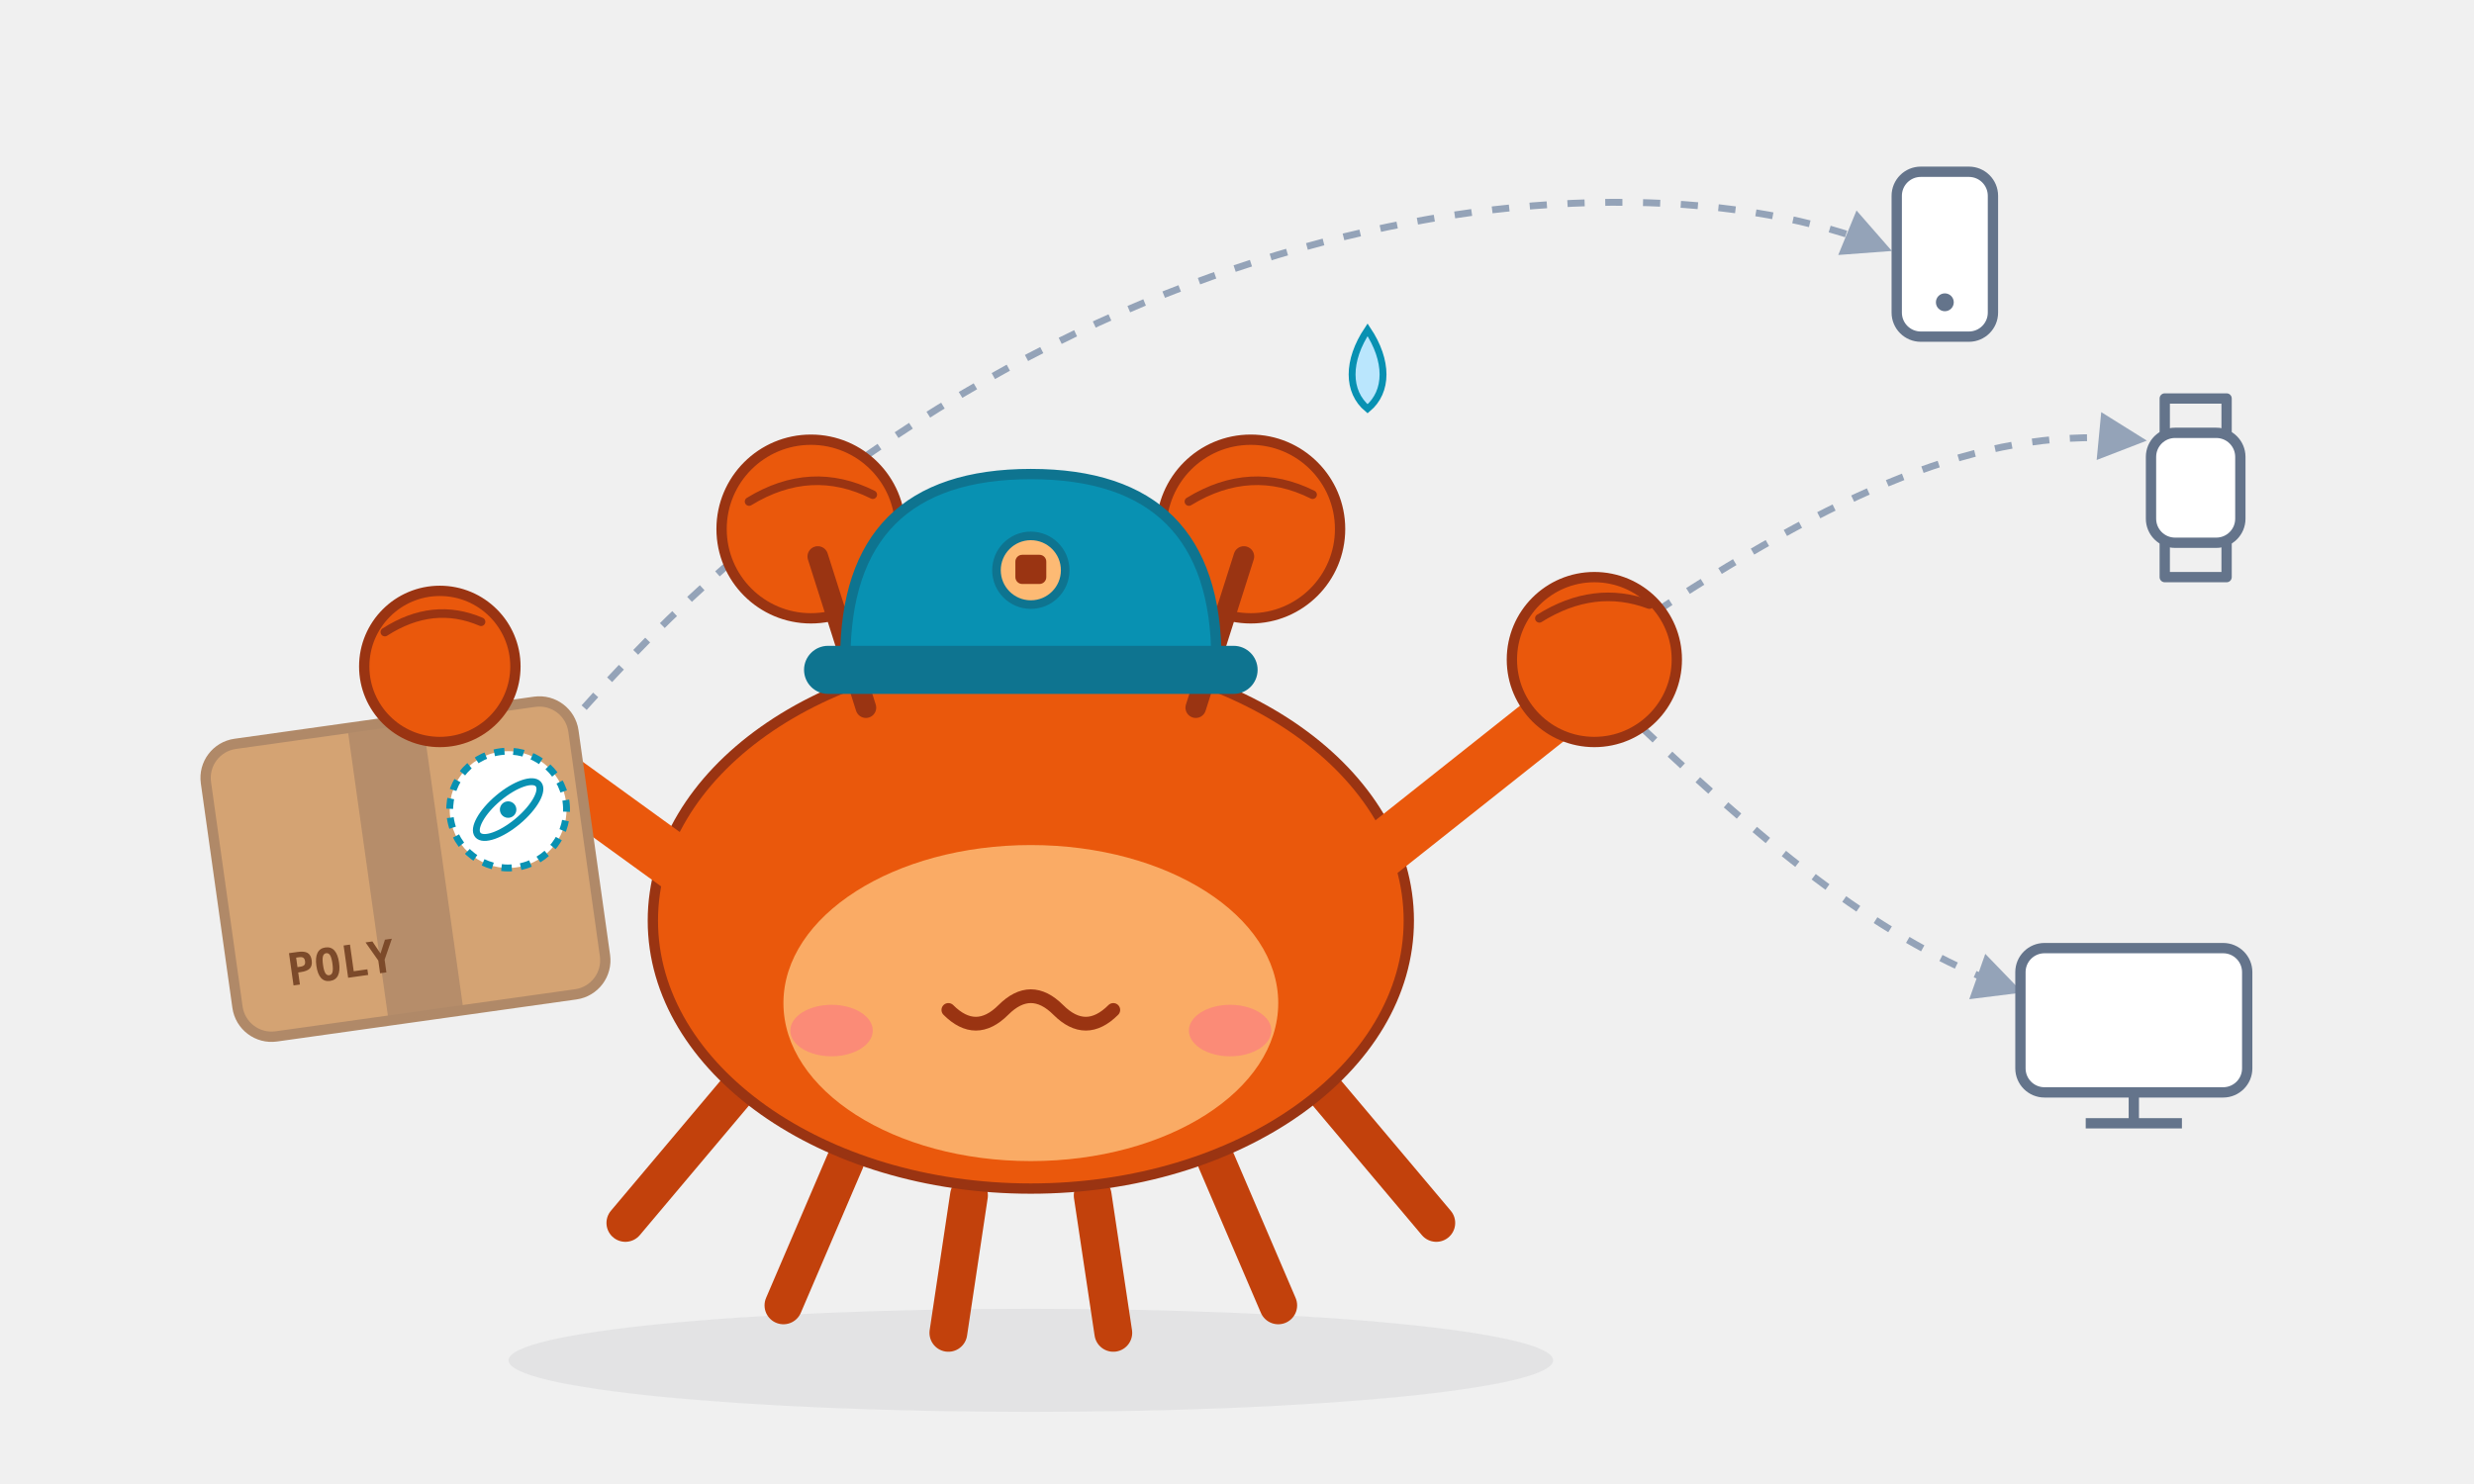
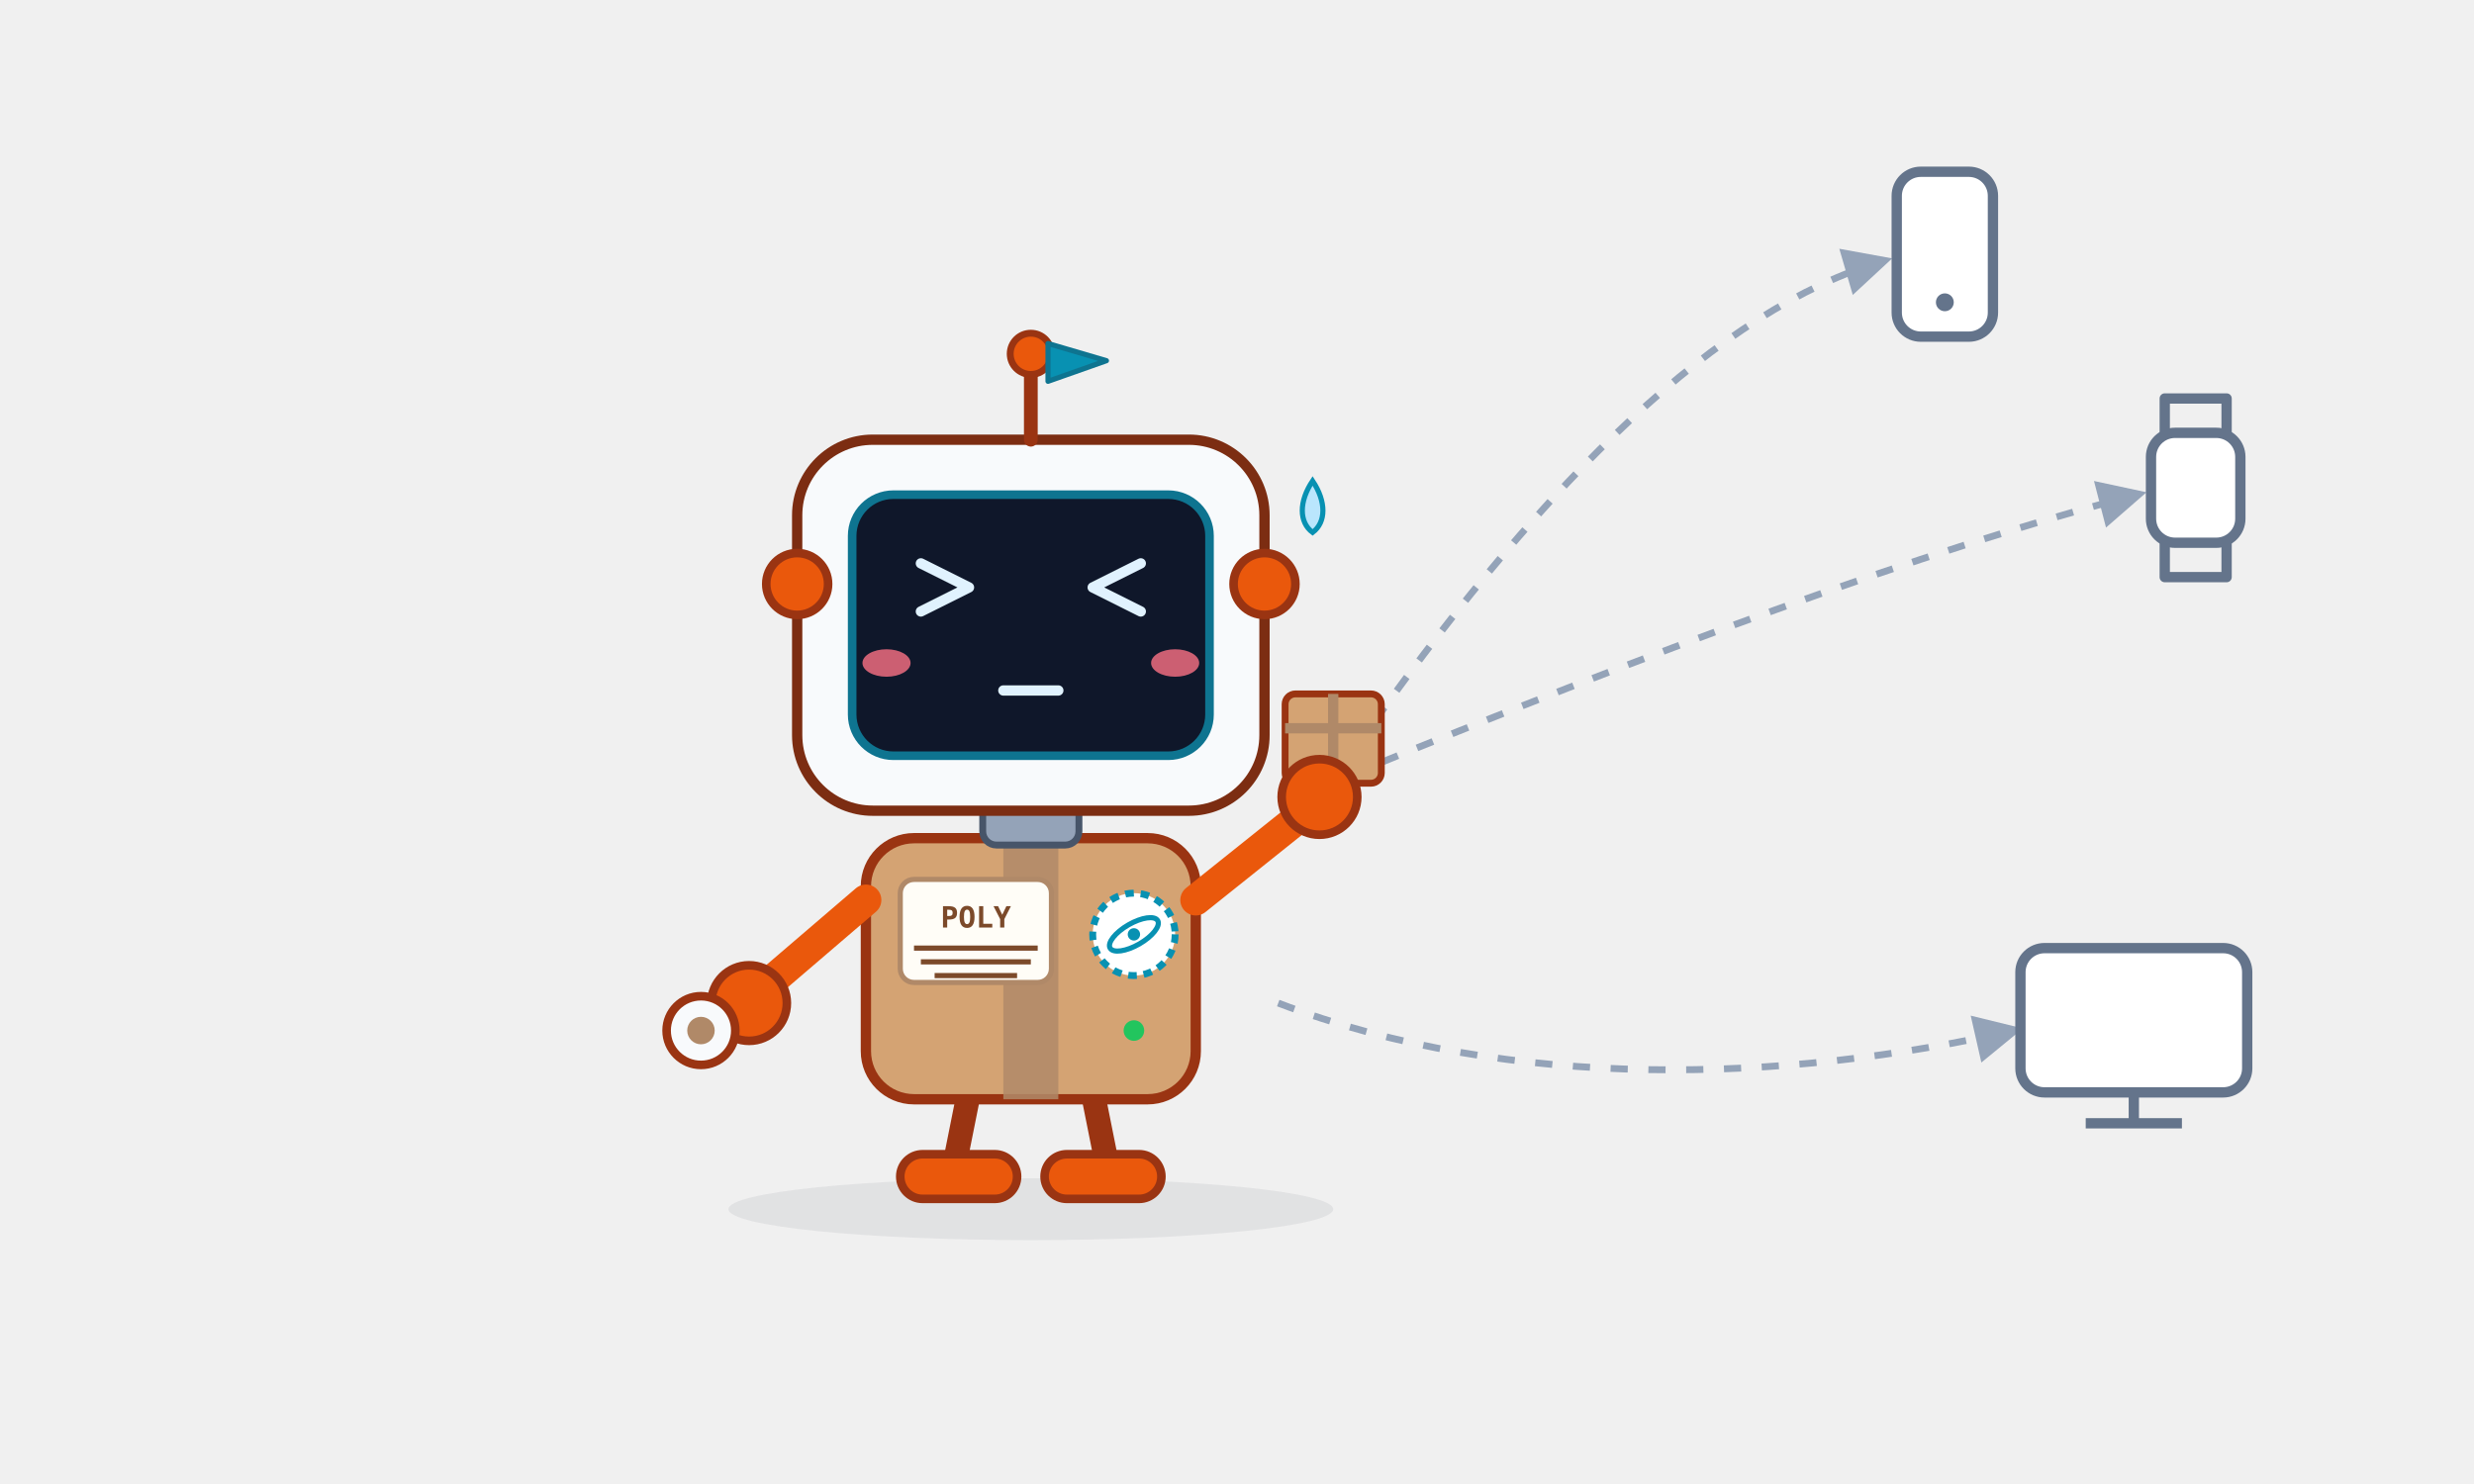
<svg xmlns="http://www.w3.org/2000/svg" width="640" height="384" viewBox="0 0 720 432" role="img" aria-labelledby="pax-t pax-d">
  <style>
-     .pax-crab { transform-origin: 300px 300px; animation: pax-sway 3.2s ease-in-out infinite; }
+     .pax-bot { transform-origin: 300px 300px; animation: pax-sway 3.2s ease-in-out infinite; }
    .pax-sweat { animation: pax-drip 2s ease-in infinite; }
-   @keyframes pax-sway { 0%, 100% { transform: rotate(-2.5deg); } 50% { transform: rotate(2.5deg); } }
-   @keyframes pax-drip { 0% { transform: translateY(0); opacity: 0.3; } 40% { opacity: 1; } 100% { transform: translateY(12px); opacity: 0; } }
+   @keyframes pax-sway { 0%, 100% { transform: rotate(-1.8deg); } 50% { transform: rotate(1.8deg); } }
+   @keyframes pax-drip { 0% { transform: translateY(0); opacity: 0.3; } 40% { opacity: 1; } 100% { transform: translateY(9px); opacity: 0; } }
  @media (prefers-reduced-motion: reduce) {
-     .pax-crab, [class*="pax-"] { animation: none !important; }
+     [class*="pax-"] { animation: none !important; }
  }
  </style>
  <defs>
    <marker id="pax-arrow" viewBox="0 0 10 10" refX="8" refY="5" markerWidth="7" markerHeight="7" orient="auto-start-reverse">
      <path d="M0,0 L10,5 L0,10 z" fill="#94a3b8" />
    </marker>
+     <clipPath id="pax-screen-clip">
+       <rect x="248" y="144" width="104" height="76" rx="12" />
+     </clipPath>
  </defs>
-   <path d="M170,206 C 300,60 470,40 548,72" fill="none" stroke="#94a3b8" stroke-width="2" stroke-dasharray="5 6" marker-end="url(#pax-arrow)" />
-   <path d="M482,178 C 540,140 580,124 622,128" fill="none" stroke="#94a3b8" stroke-width="2" stroke-dasharray="5 6" marker-end="url(#pax-arrow)" />
-   <path d="M478,212 C 520,252 552,276 586,288" fill="none" stroke="#94a3b8" stroke-width="2" stroke-dasharray="5 6" marker-end="url(#pax-arrow)" />
+   <path d="M400,210 C 450,140 500,90 548,76" fill="none" stroke="#94a3b8" stroke-width="2" stroke-dasharray="5 6" marker-end="url(#pax-arrow)" />
+   <path d="M392,226 C 480,190 560,160 622,144" fill="none" stroke="#94a3b8" stroke-width="2" stroke-dasharray="5 6" marker-end="url(#pax-arrow)" />
+   <path d="M372,292 C 440,318 520,315 586,300" fill="none" stroke="#94a3b8" stroke-width="2" stroke-dasharray="5 6" marker-end="url(#pax-arrow)" />
  <g stroke="#64748b" stroke-width="3" fill="#ffffff" stroke-linejoin="round">
    <rect x="552" y="50" width="28" height="48" rx="7" />
    <rect x="626" y="126" width="26" height="32" rx="7" />
    <path d="M630,126 v-10 h18 v10 M630,158 v10 h18 v-10" fill="none" />
    <rect x="588" y="276" width="66" height="42" rx="7" />
    <path d="M621,318 v9 M607,327 h28" fill="none" />
  </g>
  <circle cx="566" cy="88" r="2.6" fill="#64748b" stroke="none" />
-   <ellipse cx="300" cy="396" rx="152" ry="15" fill="#0f172a" opacity="0.06" />
-   <g class="pax-crab">
-     <g stroke="#c2410c" stroke-width="11" stroke-linecap="round" fill="none">
-       <path d="M214,318 L182,356" />
-       <path d="M246,338 L228,380" />
-       <path d="M282,348 L276,388" />
-       <path d="M386,318 L418,356" />
-       <path d="M354,338 L372,380" />
-       <path d="M318,348 L324,388" />
+   <ellipse cx="300" cy="352" rx="88" ry="9" fill="#0f172a" opacity="0.07" />
+   <g class="pax-bot">
+     <g stroke="#9a3412" stroke-width="7" stroke-linecap="round" fill="none">
+       <path d="M282,318 L278,338" />
+       <path d="M318,318 L322,338" />
    </g>
-     <ellipse cx="300" cy="268" rx="110" ry="78" fill="#ea580c" stroke="#9a3412" stroke-width="3" />
-     <ellipse cx="300" cy="292" rx="72" ry="46" fill="#fdba74" opacity="0.85" />
+     <rect x="262" y="336" width="34" height="13" rx="6.5" fill="#ea580c" stroke="#9a3412" stroke-width="2.5" />
+     <rect x="304" y="336" width="34" height="13" rx="6.5" fill="#ea580c" stroke="#9a3412" stroke-width="2.5" />
+     <rect x="252" y="244" width="96" height="76" rx="14" fill="#d4a373" stroke="#9a3412" stroke-width="3" />
+     <rect x="292" y="244" width="16" height="76" fill="#b08968" opacity="0.85" />
+     <rect x="262" y="256" width="44" height="30" rx="4" fill="#fffdf7" stroke="#b08968" stroke-width="1.5" />
+     <text x="284" y="270" text-anchor="middle" font-size="8.5" font-weight="700" font-family="'JetBrains Mono', ui-monospace, 'PingFang SC', 'Microsoft YaHei', monospace" fill="#7c4a2a">POLY</text>
+     <path d="M266,276 h36 M268,280 h32 M272,284 h24" stroke="#7c4a2a" stroke-width="1.5" />
+     <circle cx="330" cy="272" r="12" fill="#ffffff" stroke="#0891b2" stroke-width="2" stroke-dasharray="2.5 2" />
+     <ellipse cx="330" cy="272" rx="8" ry="3.2" fill="none" stroke="#0891b2" stroke-width="1.5" transform="rotate(-30 330 272)" />
+     <circle cx="330" cy="272" r="1.8" fill="#0891b2" />
+     <circle cx="330" cy="300" r="3" fill="#22c55e" />
+     <rect x="286" y="232" width="28" height="14" rx="4" fill="#94a3b8" stroke="#475569" stroke-width="2" />
+     <rect x="232" y="128" width="136" height="108" rx="22" fill="#f8fafc" stroke="#7c2d12" stroke-width="3" />
+     <rect x="248" y="144" width="104" height="76" rx="12" fill="#0f172a" stroke="#0e7490" stroke-width="2.5" />
    <g class="pax-face pax-face-facepalm">
-       <ellipse cx="242" cy="300" rx="12" ry="7.5" fill="#fb7185" opacity="0.55" />
-       <ellipse cx="358" cy="300" rx="12" ry="7.5" fill="#fb7185" opacity="0.55" />
-       <path d="M276,294 q8,8 16,0 q8,-8 16,0 q8,8 16,0" fill="none" stroke="#9a3412" stroke-width="4" stroke-linecap="round" />
+       <g clip-path="url(#pax-screen-clip)">
+         <ellipse cx="258" cy="193" rx="7" ry="4" fill="#fb7185" opacity="0.8" />
+         <ellipse cx="342" cy="193" rx="7" ry="4" fill="#fb7185" opacity="0.8" />
+         <path d="M268,164 L282,171 L268,178" fill="none" stroke="#e0f2fe" stroke-width="3" stroke-linecap="round" stroke-linejoin="round" />
+         <path d="M332,164 L318,171 L332,178" fill="none" stroke="#e0f2fe" stroke-width="3" stroke-linecap="round" stroke-linejoin="round" />
+         <path d="M292,201 h16" stroke="#e0f2fe" stroke-width="3" stroke-linecap="round" />
+       </g>
      <g class="pax-sweat">
-         <path d="M398,96 C404,105 404,114 398,119 C392,114 392,105 398,96 Z" fill="#bae6fd" stroke="#0891b2" stroke-width="2" />
+         <path d="M382,140 C386,146 386,152 382,155 C378,152 378,146 382,140 Z" fill="#bae6fd" stroke="#0891b2" stroke-width="1.5" />
      </g>
-       <circle cx="236" cy="154" r="26" fill="#ea580c" stroke="#9a3412" stroke-width="3" />
-       <circle cx="364" cy="154" r="26" fill="#ea580c" stroke="#9a3412" stroke-width="3" />
-       <path d="M218,146 q18,-11 36,-2" fill="none" stroke="#9a3412" stroke-width="2.5" stroke-linecap="round" />
-       <path d="M346,146 q18,-11 36,-2" fill="none" stroke="#9a3412" stroke-width="2.5" stroke-linecap="round" />
    </g>
-     <g stroke="#9a3412" stroke-width="6" stroke-linecap="round">
-       <path d="M252,206 L238,162" />
-       <path d="M348,206 L362,162" />
-     </g>
-     <path d="M246,192 q0,-54 54,-54 q54,0 54,54 z" fill="#0891b2" stroke="#0e7490" stroke-width="3" />
-     <rect x="234" y="188" width="132" height="14" rx="7" fill="#0e7490" />
-     <circle cx="300" cy="166" r="10" fill="#fdba74" stroke="#0e7490" stroke-width="2.5" />
-     <rect x="295.5" y="161.5" width="9" height="8.5" rx="2" fill="#9a3412" />
-     <path d="M206,258 L148,216" stroke="#ea580c" stroke-width="16" stroke-linecap="round" />
-     <g transform="rotate(-8 118 253)">
-       <rect x="64" y="210" width="108" height="86" rx="10" fill="#d4a373" stroke="#b08968" stroke-width="3" />
-       <rect x="107" y="210" width="22" height="86" fill="#b08968" opacity="0.85" />
-       <circle cx="150" cy="240" r="17" fill="#ffffff" stroke="#0891b2" stroke-width="2" stroke-dasharray="3 2.6" />
-       <ellipse cx="150" cy="240" rx="11.5" ry="4.4" fill="none" stroke="#0891b2" stroke-width="2" transform="rotate(-32 150 240)" />
-       <circle cx="150" cy="240" r="2.4" fill="#0891b2" />
-       <text x="80" y="282" font-size="13" font-family="'JetBrains Mono', ui-monospace, 'PingFang SC', 'Microsoft YaHei', monospace" font-weight="700" fill="#7c4a2a">POLY</text>
-     </g>
-     <circle cx="128" cy="194" r="22" fill="#ea580c" stroke="#9a3412" stroke-width="3" />
-     <path d="M112,184 q14,-9 28,-3" fill="none" stroke="#9a3412" stroke-width="2.5" stroke-linecap="round" />
-     <path d="M394,254 L452,208" stroke="#ea580c" stroke-width="16" stroke-linecap="round" />
-     <circle cx="464" cy="192" r="24" fill="#ea580c" stroke="#9a3412" stroke-width="3" />
-     <path d="M448,180 q16,-10 32,-4" fill="none" stroke="#9a3412" stroke-width="2.5" stroke-linecap="round" />
+     <circle cx="232" cy="170" r="9" fill="#ea580c" stroke="#9a3412" stroke-width="2.5" />
+     <circle cx="368" cy="170" r="9" fill="#ea580c" stroke="#9a3412" stroke-width="2.5" />
+     <path d="M300,128 L300,106" stroke="#9a3412" stroke-width="4" stroke-linecap="round" />
+     <circle cx="300" cy="103" r="6" fill="#ea580c" stroke="#9a3412" stroke-width="2" />
+     <path d="M305,100 L322,105 L305,111 Z" fill="#0891b2" stroke="#0e7490" stroke-width="1.5" stroke-linejoin="round" />
+     <path d="M252,262 L224,286" stroke="#ea580c" stroke-width="9" stroke-linecap="round" />
+     <circle cx="218" cy="292" r="11" fill="#ea580c" stroke="#9a3412" stroke-width="2.5" />
+     <circle cx="204" cy="300" r="10" fill="#f8fafc" stroke="#9a3412" stroke-width="2.5" />
+     <circle cx="204" cy="300" r="4" fill="#b08968" />
+     <path d="M348,262 L378,238" stroke="#ea580c" stroke-width="9" stroke-linecap="round" />
+     <rect x="374" y="202" width="28" height="26" rx="3" fill="#d4a373" stroke="#9a3412" stroke-width="2" />
+     <path d="M388,202 v26 M374,212 h28" stroke="#b08968" stroke-width="3" />
+     <circle cx="384" cy="232" r="11" fill="#ea580c" stroke="#9a3412" stroke-width="2.5" />
  </g>
</svg>
